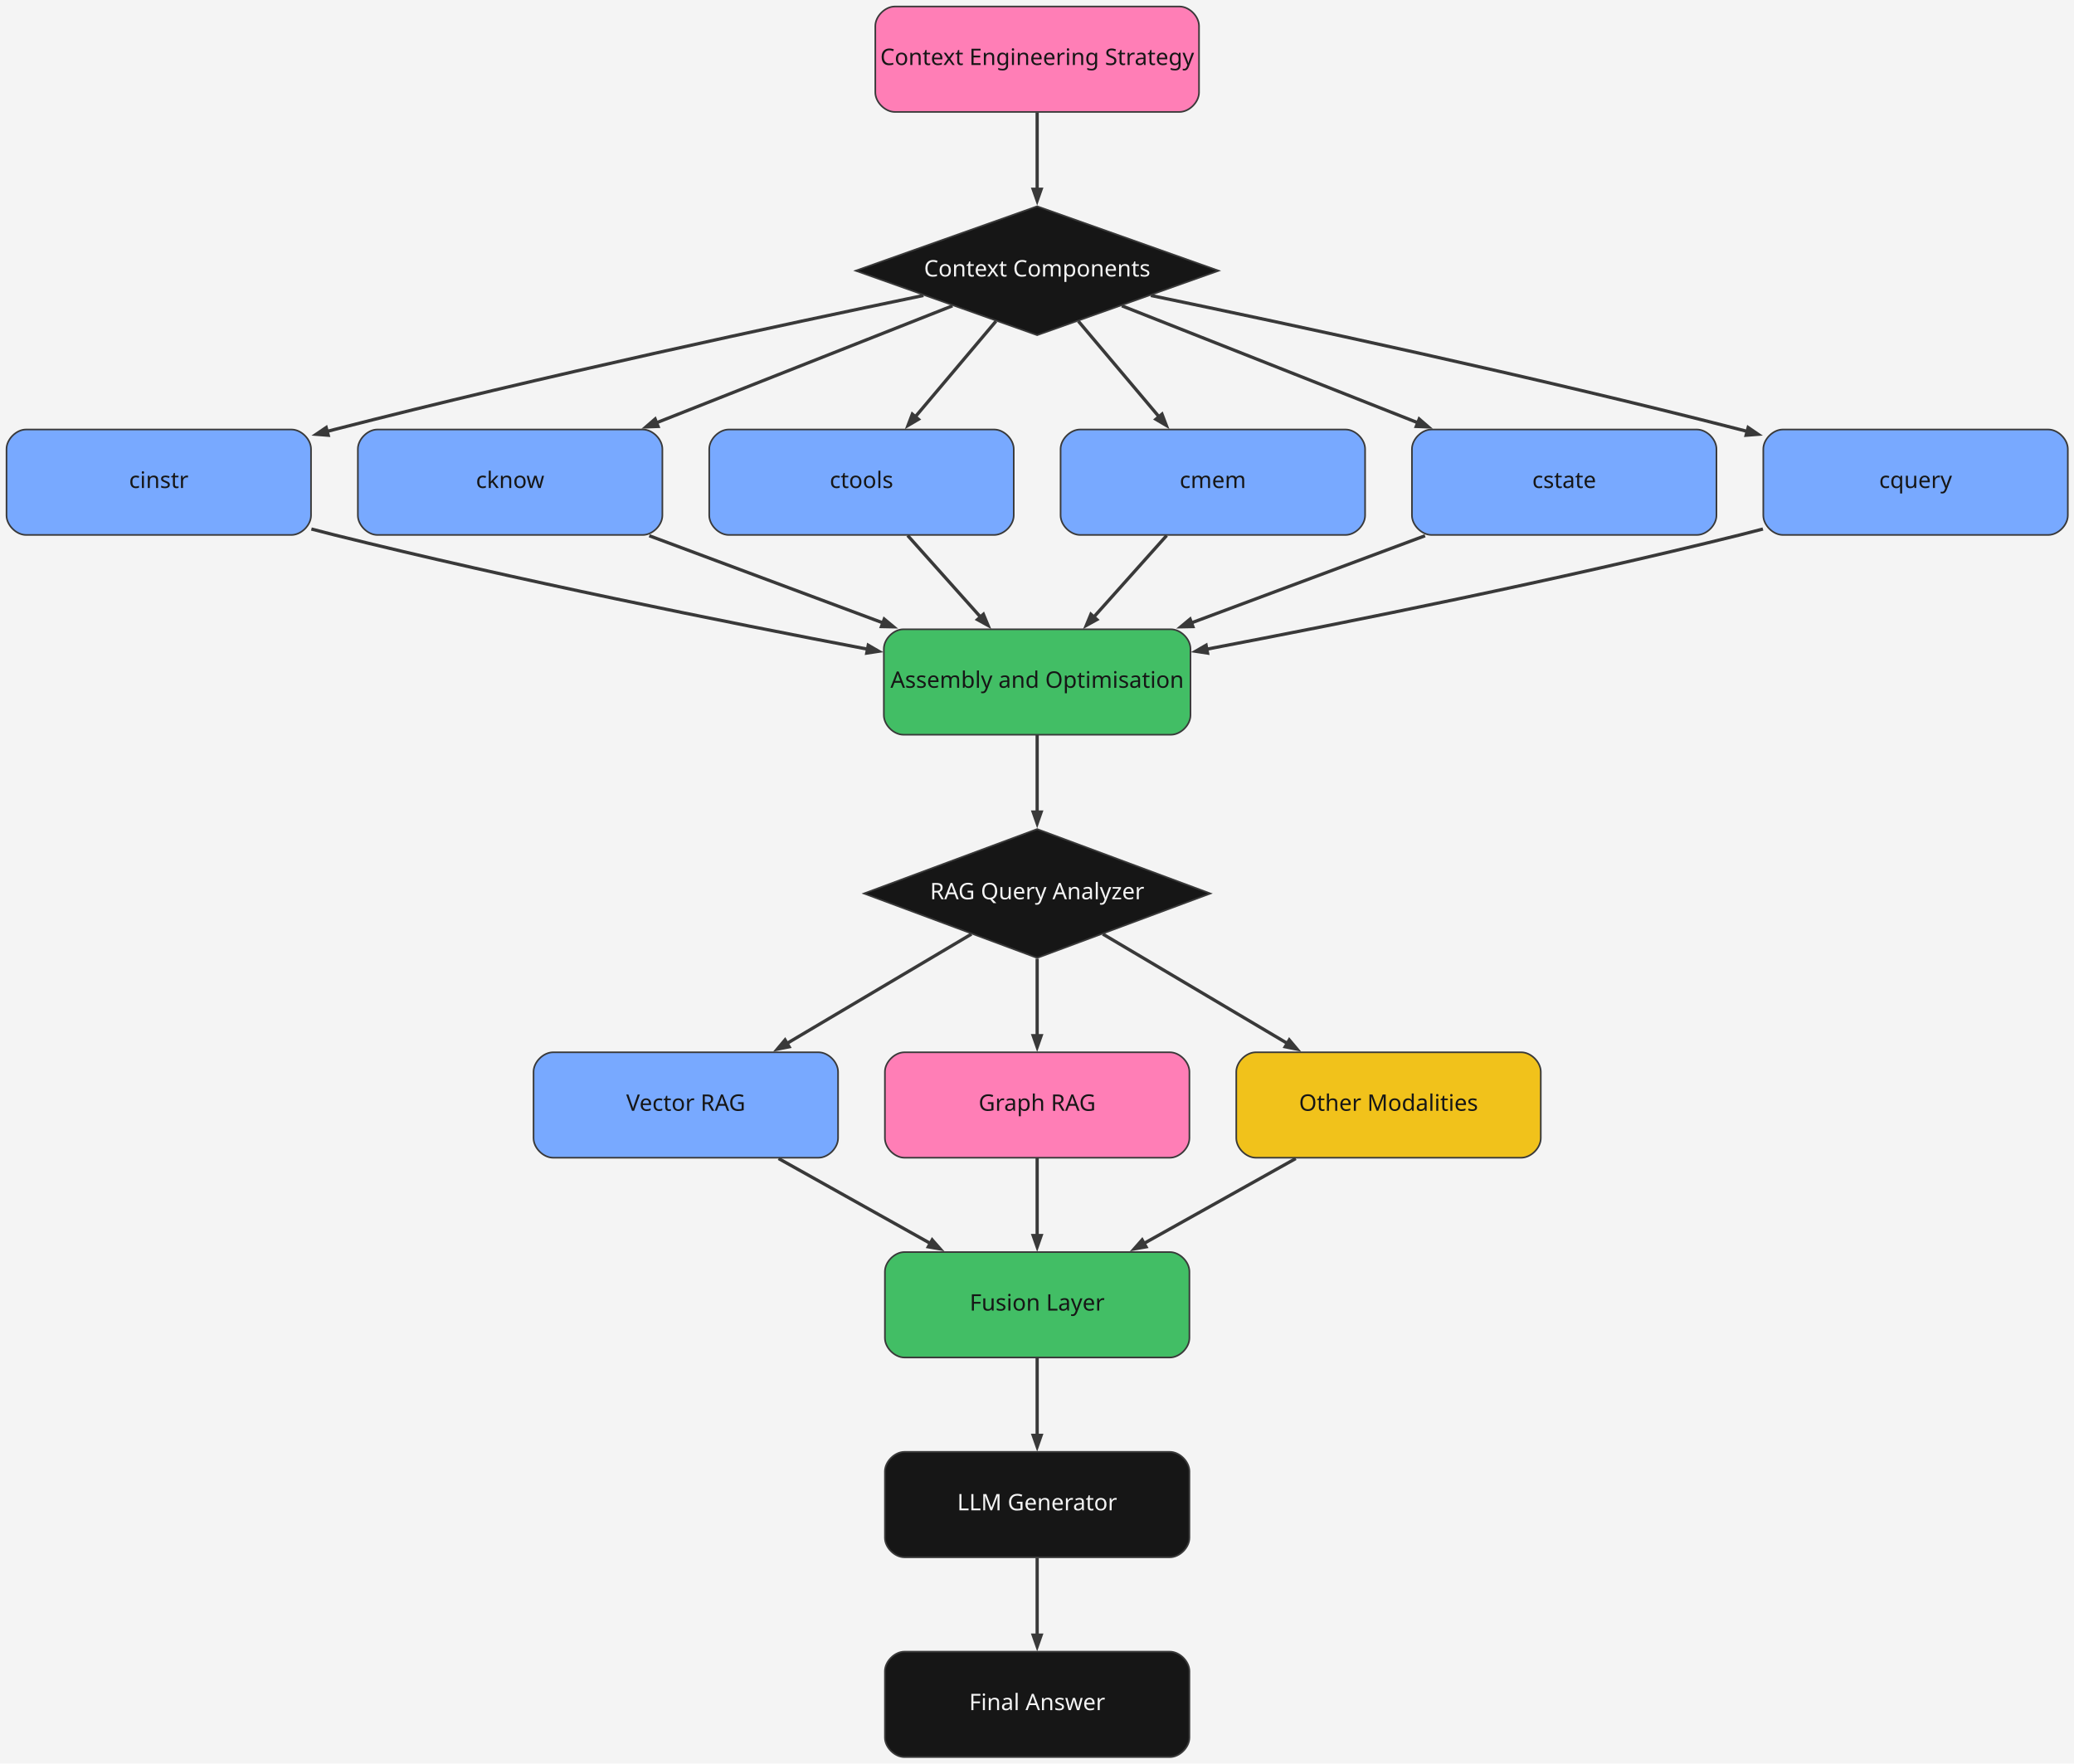
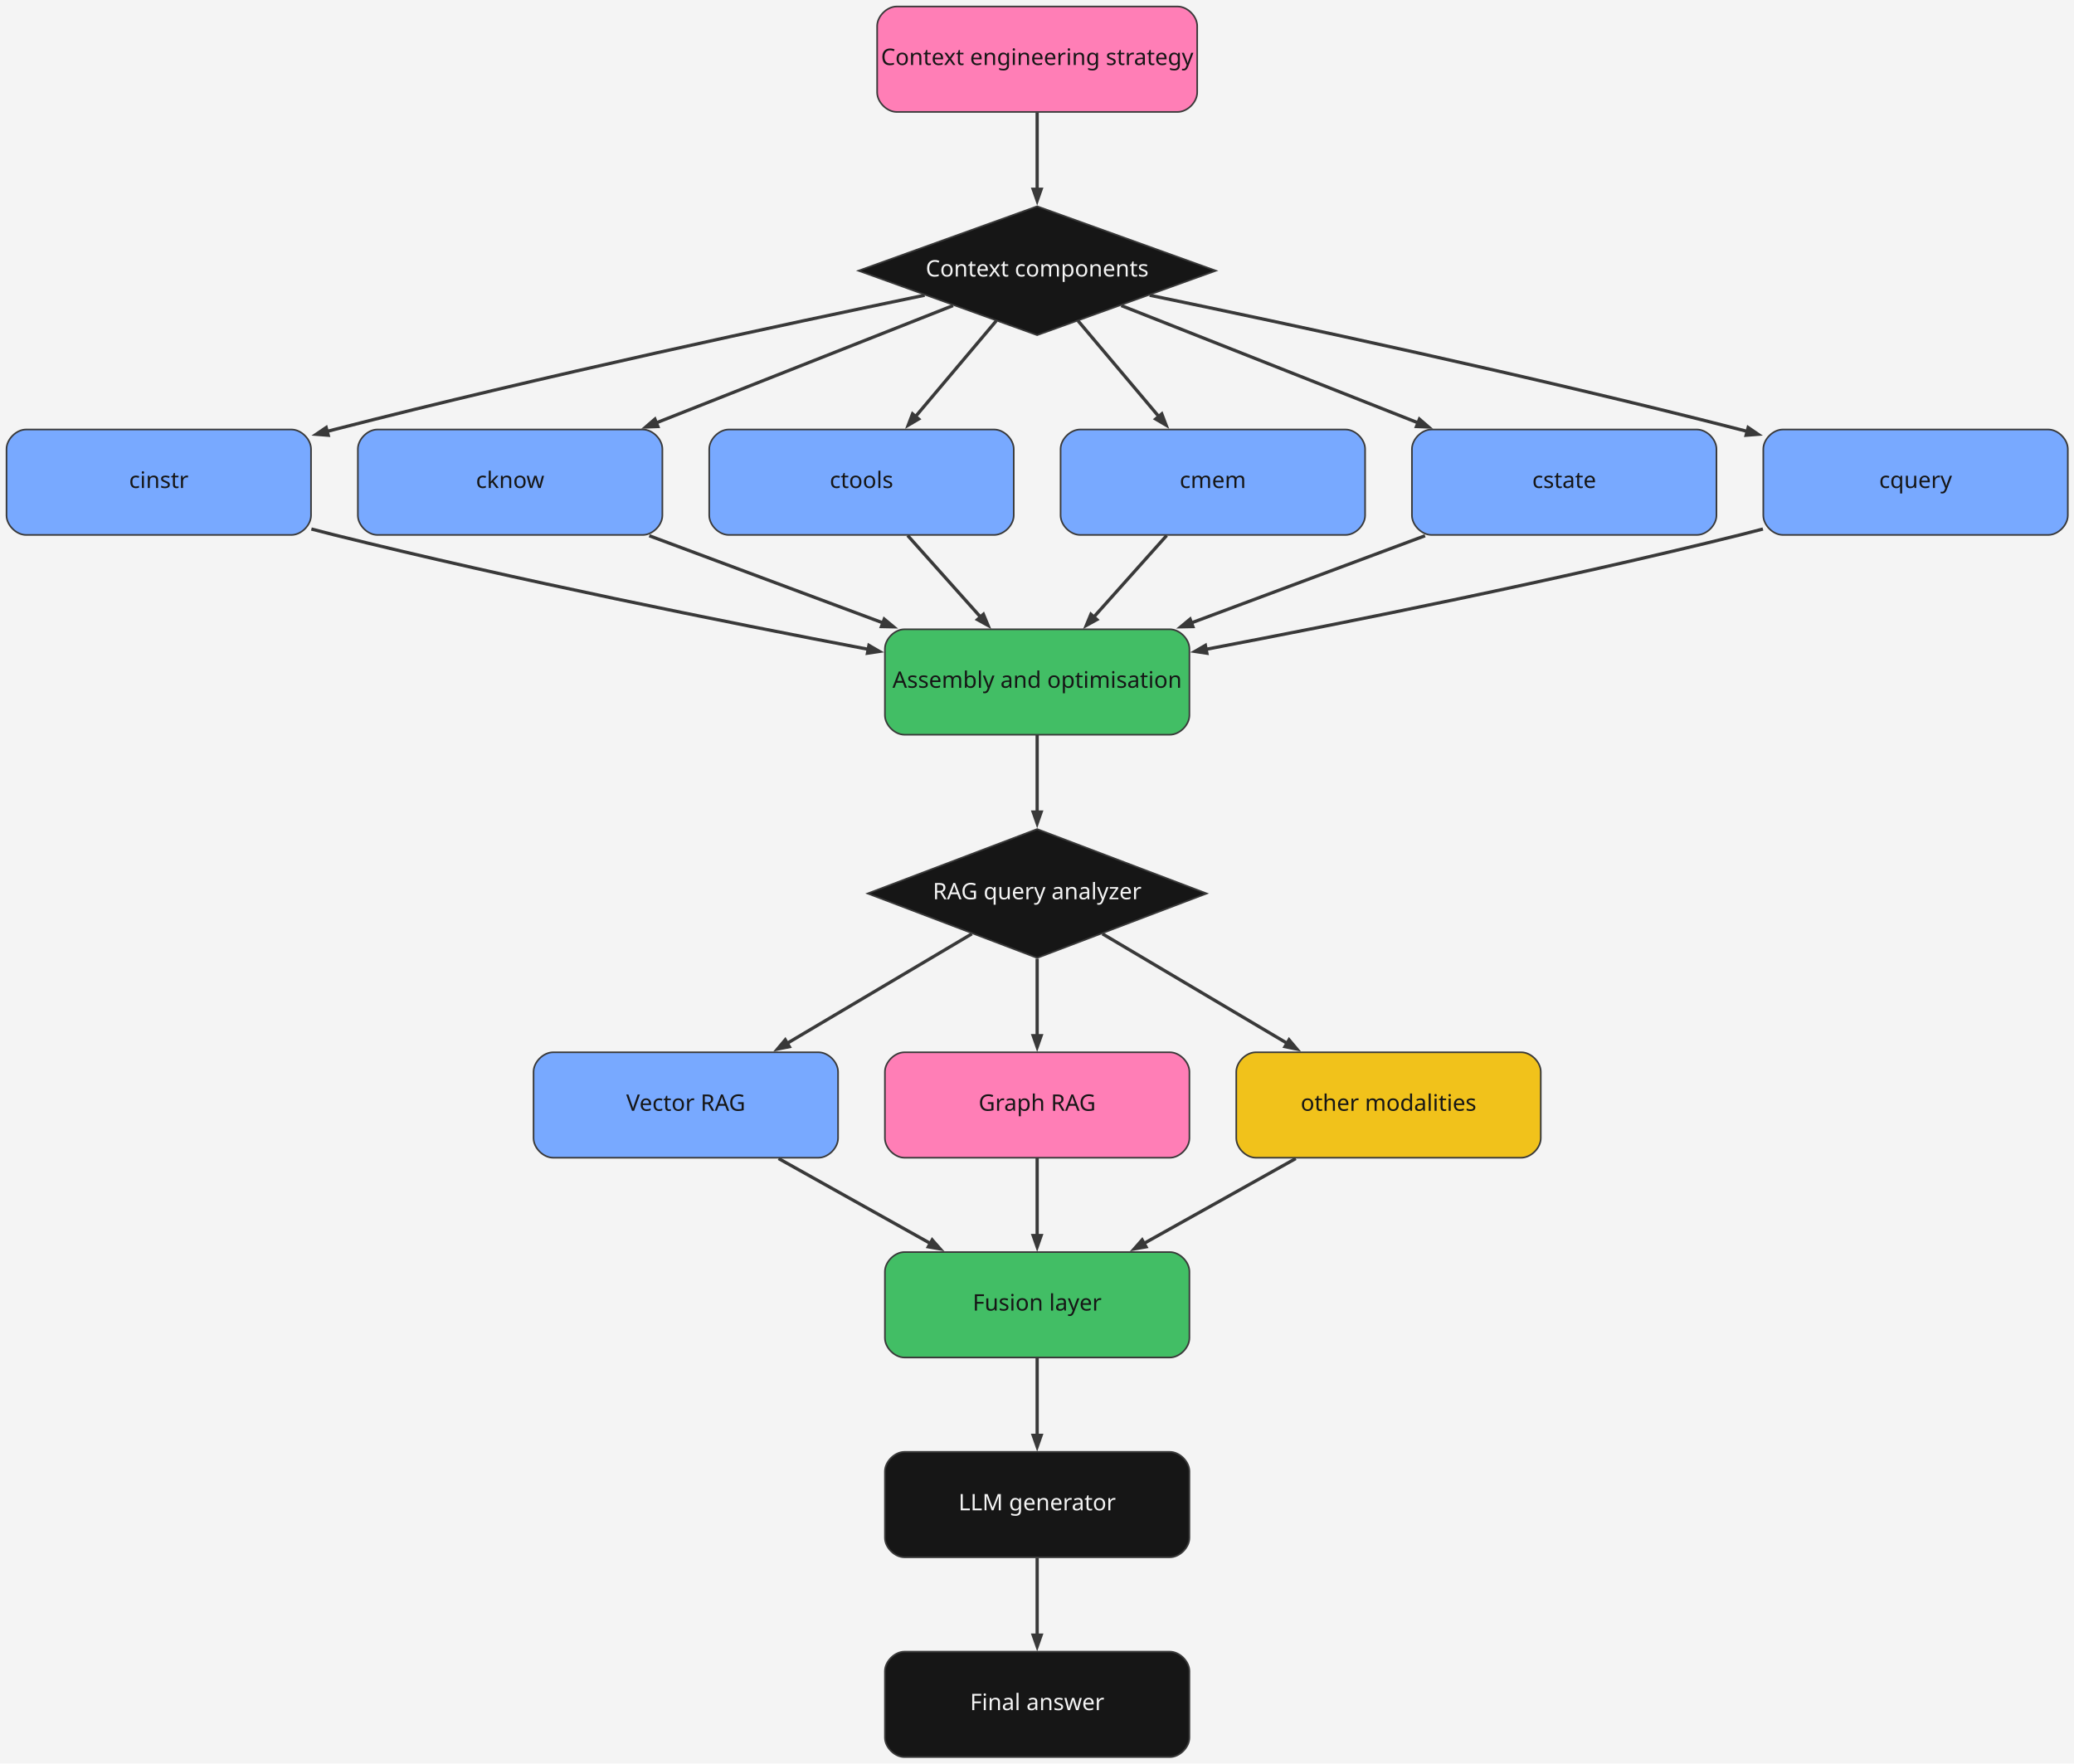
<svg xmlns="http://www.w3.org/2000/svg" width="1275pt" height="1084pt" viewBox="0.00 0.00 1275.00 1084.00">
  <g id="graph0" class="graph" transform="scale(1 1) rotate(0) translate(4 1080)">
    <polygon fill="#f4f4f4" stroke="none" points="-4,4 -4,-1080 1271.2,-1080 1271.2,4 -4,4" />
    <g id="node1" class="node">
-       <path fill="#ff7eb6" stroke="#393939" d="M721.1,-1076C721.1,-1076 546.1,-1076 546.1,-1076 540.1,-1076 534.1,-1070 534.1,-1064 534.1,-1064 534.1,-1023.2 534.1,-1023.2 534.1,-1017.2 540.1,-1011.2 546.1,-1011.2 546.1,-1011.2 721.1,-1011.2 721.1,-1011.2 727.1,-1011.2 733.1,-1017.2 733.1,-1023.2 733.1,-1023.2 733.1,-1064 733.1,-1064 733.1,-1070 727.1,-1076 721.1,-1076" />
-       <text xml:space="preserve" text-anchor="middle" x="633.6" y="-1040.05" font-family="IBM Plex Sans" font-size="14.00" fill="#161616">Context Engineering Strategy</text>
+       <path fill="#ff7eb6" stroke="#393939" d="M719.98,-1076C719.98,-1076 547.23,-1076 547.23,-1076 541.23,-1076 535.23,-1070 535.23,-1064 535.23,-1064 535.23,-1023.2 535.23,-1023.2 535.23,-1017.2 541.23,-1011.2 547.23,-1011.2 547.23,-1011.2 719.98,-1011.2 719.98,-1011.2 725.98,-1011.2 731.98,-1017.2 731.98,-1023.2 731.98,-1023.2 731.98,-1064 731.98,-1064 731.98,-1070 725.98,-1076 719.98,-1076" />
+       <text xml:space="preserve" text-anchor="middle" x="633.6" y="-1040.05" font-family="IBM Plex Sans" font-size="14.00" fill="#161616">Context engineering strategy</text>
    </g>
    <g id="node2" class="node">
-       <polygon fill="#161616" stroke="#393939" points="633.6,-953.2 522.01,-913.6 633.6,-874 745.19,-913.6 633.6,-953.2" />
-       <text xml:space="preserve" text-anchor="middle" x="633.6" y="-910.05" font-family="IBM Plex Sans" font-size="14.00" fill="#f4f4f4">Context Components</text>
+       <polygon fill="#161616" stroke="#393939" points="633.6,-953.2 523.7,-913.6 633.6,-874 743.5,-913.6 633.6,-953.2" />
+       <text xml:space="preserve" text-anchor="middle" x="633.6" y="-910.05" font-family="IBM Plex Sans" font-size="14.00" fill="#f4f4f4">Context components</text>
    </g>
    <g id="edge1" class="edge">
      <path fill="none" stroke="#393939" stroke-width="2" d="M633.6,-1010.96C633.6,-996.61 633.6,-979.32 633.6,-963.37" />
      <polygon fill="#393939" stroke="#393939" stroke-width="2" points="636.05,-963.68 633.6,-956.68 631.15,-963.68 636.05,-963.68" />
    </g>
    <g id="node3" class="node">
      <path fill="#78a9ff" stroke="#393939" d="M175.2,-816C175.2,-816 12,-816 12,-816 6,-816 0,-810 0,-804 0,-804 0,-763.2 0,-763.2 0,-757.2 6,-751.2 12,-751.2 12,-751.2 175.2,-751.2 175.2,-751.2 181.2,-751.2 187.2,-757.2 187.2,-763.2 187.2,-763.2 187.2,-804 187.2,-804 187.2,-810 181.2,-816 175.2,-816" />
      <text xml:space="preserve" text-anchor="middle" x="93.6" y="-780.05" font-family="IBM Plex Sans" font-size="14.00" fill="#161616">cinstr</text>
    </g>
    <g id="edge2" class="edge">
-       <path fill="none" stroke="#393939" stroke-width="2" d="M563.69,-898.38C478,-880.63 328.51,-848.6 201.6,-816 200.01,-815.59 198.4,-815.17 196.79,-814.75" />
+       <path fill="none" stroke="#393939" stroke-width="2" d="M564.45,-898.54C478.88,-880.82 328.88,-848.7 201.6,-816 200.01,-815.59 198.4,-815.17 196.79,-814.75" />
      <polygon fill="#393939" stroke="#393939" stroke-width="2" points="197.77,-812.48 190.38,-813.05 196.52,-817.22 197.77,-812.48" />
    </g>
    <g id="node4" class="node">
      <path fill="#78a9ff" stroke="#393939" d="M391.2,-816C391.2,-816 228,-816 228,-816 222,-816 216,-810 216,-804 216,-804 216,-763.2 216,-763.2 216,-757.2 222,-751.2 228,-751.2 228,-751.2 391.2,-751.2 391.2,-751.2 397.2,-751.2 403.2,-757.2 403.2,-763.2 403.2,-763.2 403.2,-804 403.2,-804 403.2,-810 397.2,-816 391.2,-816" />
      <text xml:space="preserve" text-anchor="middle" x="309.6" y="-780.05" font-family="IBM Plex Sans" font-size="14.00" fill="#161616">cknow</text>
    </g>
    <g id="edge3" class="edge">
-       <path fill="none" stroke="#393939" stroke-width="2" d="M581.54,-892.03C532.56,-872.68 458.18,-843.3 399.58,-820.15" />
-       <polygon fill="#393939" stroke="#393939" stroke-width="2" points="400.54,-817.89 393.13,-817.6 398.74,-822.45 400.54,-817.89" />
+       <path fill="none" stroke="#393939" stroke-width="2" d="M581.9,-892.18C532.89,-872.81 458.23,-843.32 399.47,-820.11" />
+       <polygon fill="#393939" stroke="#393939" stroke-width="2" points="400.41,-817.84 393,-817.55 398.61,-822.4 400.41,-817.84" />
    </g>
    <g id="node5" class="node">
      <path fill="#78a9ff" stroke="#393939" d="M607.2,-816C607.2,-816 444,-816 444,-816 438,-816 432,-810 432,-804 432,-804 432,-763.2 432,-763.2 432,-757.2 438,-751.2 444,-751.2 444,-751.2 607.2,-751.2 607.2,-751.2 613.2,-751.2 619.2,-757.2 619.2,-763.2 619.2,-763.2 619.2,-804 619.2,-804 619.2,-810 613.2,-816 607.2,-816" />
      <text xml:space="preserve" text-anchor="middle" x="525.6" y="-780.05" font-family="IBM Plex Sans" font-size="14.00" fill="#161616">ctools</text>
    </g>
    <g id="edge4" class="edge">
-       <path fill="none" stroke="#393939" stroke-width="2" d="M608.28,-882.59C593.48,-865.05 574.64,-842.72 558.68,-823.81" />
-       <polygon fill="#393939" stroke="#393939" stroke-width="2" points="560.61,-822.29 554.22,-818.52 556.86,-825.45 560.61,-822.29" />
+       <path fill="none" stroke="#393939" stroke-width="2" d="M608.55,-882.91C593.76,-865.39 574.86,-842.99 558.84,-824" />
+       <polygon fill="#393939" stroke="#393939" stroke-width="2" points="560.74,-822.45 554.35,-818.68 556.99,-825.61 560.74,-822.45" />
    </g>
    <g id="node6" class="node">
      <path fill="#78a9ff" stroke="#393939" d="M823.2,-816C823.2,-816 660,-816 660,-816 654,-816 648,-810 648,-804 648,-804 648,-763.2 648,-763.2 648,-757.2 654,-751.2 660,-751.2 660,-751.2 823.2,-751.2 823.2,-751.2 829.2,-751.2 835.2,-757.2 835.2,-763.2 835.2,-763.2 835.2,-804 835.2,-804 835.2,-810 829.2,-816 823.2,-816" />
      <text xml:space="preserve" text-anchor="middle" x="741.6" y="-780.05" font-family="IBM Plex Sans" font-size="14.00" fill="#161616">cmem</text>
    </g>
    <g id="edge5" class="edge">
-       <path fill="none" stroke="#393939" stroke-width="2" d="M658.92,-882.59C673.72,-865.05 692.56,-842.72 708.52,-823.81" />
-       <polygon fill="#393939" stroke="#393939" stroke-width="2" points="710.34,-825.45 712.98,-818.52 706.59,-822.29 710.34,-825.45" />
+       <path fill="none" stroke="#393939" stroke-width="2" d="M658.65,-882.91C673.44,-865.39 692.34,-842.99 708.36,-824" />
+       <polygon fill="#393939" stroke="#393939" stroke-width="2" points="710.21,-825.61 712.85,-818.68 706.46,-822.45 710.21,-825.61" />
    </g>
    <g id="node7" class="node">
      <path fill="#78a9ff" stroke="#393939" d="M1039.2,-816C1039.2,-816 876,-816 876,-816 870,-816 864,-810 864,-804 864,-804 864,-763.2 864,-763.2 864,-757.2 870,-751.2 876,-751.2 876,-751.2 1039.2,-751.2 1039.2,-751.2 1045.2,-751.2 1051.2,-757.2 1051.2,-763.2 1051.2,-763.2 1051.2,-804 1051.2,-804 1051.2,-810 1045.2,-816 1039.2,-816" />
      <text xml:space="preserve" text-anchor="middle" x="957.6" y="-780.05" font-family="IBM Plex Sans" font-size="14.00" fill="#161616">cstate</text>
    </g>
    <g id="edge6" class="edge">
-       <path fill="none" stroke="#393939" stroke-width="2" d="M685.66,-892.03C734.64,-872.68 809.02,-843.3 867.62,-820.15" />
-       <polygon fill="#393939" stroke="#393939" stroke-width="2" points="868.46,-822.45 874.07,-817.6 866.66,-817.89 868.46,-822.45" />
+       <path fill="none" stroke="#393939" stroke-width="2" d="M685.3,-892.18C734.31,-872.81 808.97,-843.32 867.73,-820.11" />
+       <polygon fill="#393939" stroke="#393939" stroke-width="2" points="868.59,-822.4 874.2,-817.55 866.79,-817.84 868.59,-822.4" />
    </g>
    <g id="node8" class="node">
      <path fill="#78a9ff" stroke="#393939" d="M1255.2,-816C1255.2,-816 1092,-816 1092,-816 1086,-816 1080,-810 1080,-804 1080,-804 1080,-763.2 1080,-763.2 1080,-757.2 1086,-751.2 1092,-751.2 1092,-751.2 1255.2,-751.2 1255.2,-751.2 1261.2,-751.2 1267.2,-757.2 1267.2,-763.2 1267.2,-763.2 1267.2,-804 1267.2,-804 1267.2,-810 1261.2,-816 1255.2,-816" />
      <text xml:space="preserve" text-anchor="middle" x="1173.6" y="-780.05" font-family="IBM Plex Sans" font-size="14.00" fill="#161616">cquery</text>
    </g>
    <g id="edge7" class="edge">
-       <path fill="none" stroke="#393939" stroke-width="2" d="M703.51,-898.38C789.2,-880.63 938.69,-848.6 1065.6,-816 1067.19,-815.59 1068.8,-815.17 1070.41,-814.75" />
+       <path fill="none" stroke="#393939" stroke-width="2" d="M702.75,-898.54C788.32,-880.82 938.32,-848.7 1065.6,-816 1067.19,-815.59 1068.8,-815.17 1070.41,-814.75" />
      <polygon fill="#393939" stroke="#393939" stroke-width="2" points="1070.68,-817.22 1076.82,-813.05 1069.43,-812.48 1070.68,-817.22" />
    </g>
    <g id="node9" class="node">
-       <path fill="#42be65" stroke="#393939" d="M715.85,-693.2C715.85,-693.2 551.35,-693.2 551.35,-693.2 545.35,-693.2 539.35,-687.2 539.35,-681.2 539.35,-681.2 539.35,-640.4 539.35,-640.4 539.35,-634.4 545.35,-628.4 551.35,-628.4 551.35,-628.4 715.85,-628.4 715.85,-628.4 721.85,-628.4 727.85,-634.4 727.85,-640.4 727.85,-640.4 727.85,-681.2 727.85,-681.2 727.85,-687.2 721.85,-693.2 715.85,-693.2" />
-       <text xml:space="preserve" text-anchor="middle" x="633.6" y="-657.25" font-family="IBM Plex Sans" font-size="14.00" fill="#161616">Assembly and Optimisation</text>
+       <path fill="#42be65" stroke="#393939" d="M715.2,-693.2C715.2,-693.2 552,-693.2 552,-693.2 546,-693.2 540,-687.2 540,-681.2 540,-681.2 540,-640.4 540,-640.4 540,-634.4 546,-628.4 552,-628.4 552,-628.4 715.2,-628.4 715.2,-628.4 721.2,-628.4 727.2,-634.4 727.2,-640.4 727.2,-640.4 727.2,-681.2 727.2,-681.2 727.2,-687.2 721.2,-693.2 715.2,-693.2" />
+       <text xml:space="preserve" text-anchor="middle" x="633.6" y="-657.25" font-family="IBM Plex Sans" font-size="14.00" fill="#161616">Assembly and optimisation</text>
    </g>
    <g id="edge8" class="edge">
-       <path fill="none" stroke="#393939" stroke-width="2" d="M187.43,-754.84C192.21,-753.57 196.96,-752.35 201.6,-751.2 312.83,-723.57 441.63,-697.69 529.45,-680.96" />
-       <polygon fill="#393939" stroke="#393939" stroke-width="2" points="529.76,-683.4 536.18,-679.69 528.85,-678.58 529.76,-683.4" />
+       <path fill="none" stroke="#393939" stroke-width="2" d="M187.43,-754.84C192.21,-753.57 196.96,-752.35 201.6,-751.2 313.01,-723.52 442.04,-697.61 529.88,-680.88" />
+       <polygon fill="#393939" stroke="#393939" stroke-width="2" points="530.18,-683.32 536.6,-679.6 529.27,-678.5 530.18,-683.32" />
    </g>
    <g id="edge9" class="edge">
      <path fill="none" stroke="#393939" stroke-width="2" d="M395.15,-750.7C439.35,-734.22 493.4,-714.07 538.86,-697.12" />
      <polygon fill="#393939" stroke="#393939" stroke-width="2" points="539.59,-699.46 545.3,-694.72 537.88,-694.87 539.59,-699.46" />
    </g>
    <g id="edge10" class="edge">
      <path fill="none" stroke="#393939" stroke-width="2" d="M553.98,-750.86C567.74,-735.46 584.4,-716.83 598.91,-700.6" />
      <polygon fill="#393939" stroke="#393939" stroke-width="2" points="600.56,-702.43 603.4,-695.58 596.9,-699.17 600.56,-702.43" />
    </g>
    <g id="edge11" class="edge">
      <path fill="none" stroke="#393939" stroke-width="2" d="M713.22,-750.86C699.46,-735.46 682.8,-716.83 668.29,-700.6" />
      <polygon fill="#393939" stroke="#393939" stroke-width="2" points="670.3,-699.17 663.8,-695.58 666.64,-702.43 670.3,-699.17" />
    </g>
    <g id="edge12" class="edge">
      <path fill="none" stroke="#393939" stroke-width="2" d="M872.05,-750.7C827.85,-734.22 773.8,-714.07 728.34,-697.12" />
      <polygon fill="#393939" stroke="#393939" stroke-width="2" points="729.32,-694.87 721.9,-694.72 727.61,-699.46 729.32,-694.87" />
    </g>
    <g id="edge13" class="edge">
-       <path fill="none" stroke="#393939" stroke-width="2" d="M1079.77,-754.84C1074.99,-753.57 1070.24,-752.35 1065.6,-751.2 954.37,-723.57 825.57,-697.69 737.75,-680.96" />
-       <polygon fill="#393939" stroke="#393939" stroke-width="2" points="738.35,-678.58 731.02,-679.69 737.44,-683.4 738.35,-678.58" />
+       <path fill="none" stroke="#393939" stroke-width="2" d="M1079.77,-754.84C1074.99,-753.57 1070.24,-752.35 1065.6,-751.2 954.19,-723.52 825.16,-697.61 737.32,-680.88" />
+       <polygon fill="#393939" stroke="#393939" stroke-width="2" points="737.93,-678.5 730.6,-679.6 737.02,-683.32 737.93,-678.5" />
    </g>
    <g id="node10" class="node">
-       <polygon fill="#161616" stroke="#393939" points="633.6,-570.4 527.09,-530.8 633.6,-491.2 740.11,-530.8 633.6,-570.4" />
-       <text xml:space="preserve" text-anchor="middle" x="633.6" y="-527.25" font-family="IBM Plex Sans" font-size="14.00" fill="#f4f4f4">RAG Query Analyzer</text>
+       <polygon fill="#161616" stroke="#393939" points="633.6,-570.4 529.36,-530.8 633.6,-491.2 737.84,-530.8 633.6,-570.4" />
+       <text xml:space="preserve" text-anchor="middle" x="633.6" y="-527.25" font-family="IBM Plex Sans" font-size="14.00" fill="#f4f4f4">RAG query analyzer</text>
    </g>
    <g id="edge14" class="edge">
      <path fill="none" stroke="#393939" stroke-width="2" d="M633.6,-628.16C633.6,-613.81 633.6,-596.52 633.6,-580.57" />
      <polygon fill="#393939" stroke="#393939" stroke-width="2" points="636.05,-580.88 633.6,-573.88 631.15,-580.88 636.05,-580.88" />
    </g>
    <g id="node11" class="node">
      <path fill="#78a9ff" stroke="#393939" d="M499.2,-433.2C499.2,-433.2 336,-433.2 336,-433.2 330,-433.2 324,-427.2 324,-421.2 324,-421.2 324,-380.4 324,-380.4 324,-374.4 330,-368.4 336,-368.4 336,-368.4 499.2,-368.4 499.2,-368.4 505.2,-368.4 511.2,-374.4 511.2,-380.4 511.2,-380.4 511.2,-421.2 511.2,-421.2 511.2,-427.2 505.2,-433.2 499.2,-433.2" />
      <text xml:space="preserve" text-anchor="middle" x="417.6" y="-397.25" font-family="IBM Plex Sans" font-size="14.00" fill="#161616">Vector RAG</text>
    </g>
    <g id="edge15" class="edge">
-       <path fill="none" stroke="#393939" stroke-width="2" d="M593.23,-505.87C561.35,-486.98 516.32,-460.3 479.83,-438.68" />
-       <polygon fill="#393939" stroke="#393939" stroke-width="2" points="481.11,-436.59 473.84,-435.13 478.61,-440.8 481.11,-436.59" />
+       <path fill="none" stroke="#393939" stroke-width="2" d="M593.48,-506.02C561.63,-487.15 516.53,-460.42 479.98,-438.76" />
+       <polygon fill="#393939" stroke="#393939" stroke-width="2" points="481.24,-436.66 473.96,-435.2 478.74,-440.88 481.24,-436.66" />
    </g>
    <g id="node12" class="node">
      <path fill="#ff7eb6" stroke="#393939" d="M715.2,-433.2C715.2,-433.2 552,-433.2 552,-433.2 546,-433.2 540,-427.2 540,-421.2 540,-421.2 540,-380.4 540,-380.4 540,-374.4 546,-368.4 552,-368.4 552,-368.4 715.2,-368.4 715.2,-368.4 721.2,-368.4 727.2,-374.4 727.2,-380.4 727.2,-380.4 727.2,-421.2 727.2,-421.2 727.2,-427.2 721.2,-433.2 715.2,-433.2" />
      <text xml:space="preserve" text-anchor="middle" x="633.6" y="-397.25" font-family="IBM Plex Sans" font-size="14.00" fill="#161616">Graph RAG</text>
    </g>
    <g id="edge16" class="edge">
      <path fill="none" stroke="#393939" stroke-width="2" d="M633.6,-490.7C633.6,-475.62 633.6,-458.36 633.6,-443.08" />
      <polygon fill="#393939" stroke="#393939" stroke-width="2" points="636.05,-443.4 633.6,-436.4 631.15,-443.4 636.05,-443.4" />
    </g>
    <g id="node13" class="node">
      <path fill="#f1c21b" stroke="#393939" d="M931.2,-433.2C931.2,-433.2 768,-433.2 768,-433.2 762,-433.2 756,-427.2 756,-421.2 756,-421.2 756,-380.4 756,-380.4 756,-374.4 762,-368.4 768,-368.4 768,-368.4 931.2,-368.4 931.2,-368.4 937.2,-368.4 943.2,-374.4 943.2,-380.4 943.2,-380.4 943.2,-421.2 943.2,-421.2 943.2,-427.2 937.2,-433.2 931.2,-433.2" />
-       <text xml:space="preserve" text-anchor="middle" x="849.6" y="-397.25" font-family="IBM Plex Sans" font-size="14.00" fill="#161616">Other Modalities</text>
+       <text xml:space="preserve" text-anchor="middle" x="849.6" y="-397.25" font-family="IBM Plex Sans" font-size="14.00" fill="#161616">other modalities</text>
    </g>
    <g id="edge17" class="edge">
-       <path fill="none" stroke="#393939" stroke-width="2" d="M673.97,-505.87C705.85,-486.98 750.88,-460.3 787.37,-438.68" />
-       <polygon fill="#393939" stroke="#393939" stroke-width="2" points="788.59,-440.8 793.36,-435.13 786.09,-436.59 788.59,-440.8" />
+       <path fill="none" stroke="#393939" stroke-width="2" d="M673.72,-506.02C705.57,-487.15 750.67,-460.42 787.22,-438.76" />
+       <polygon fill="#393939" stroke="#393939" stroke-width="2" points="788.46,-440.88 793.24,-435.2 785.96,-436.66 788.46,-440.88" />
    </g>
    <g id="node14" class="node">
      <path fill="#42be65" stroke="#393939" d="M715.2,-310.4C715.2,-310.4 552,-310.4 552,-310.4 546,-310.4 540,-304.4 540,-298.4 540,-298.4 540,-257.6 540,-257.6 540,-251.6 546,-245.6 552,-245.6 552,-245.6 715.2,-245.6 715.2,-245.6 721.2,-245.6 727.2,-251.6 727.2,-257.6 727.2,-257.6 727.2,-298.4 727.2,-298.4 727.2,-304.4 721.2,-310.4 715.2,-310.4" />
-       <text xml:space="preserve" text-anchor="middle" x="633.6" y="-274.45" font-family="IBM Plex Sans" font-size="14.00" fill="#161616">Fusion Layer</text>
+       <text xml:space="preserve" text-anchor="middle" x="633.6" y="-274.45" font-family="IBM Plex Sans" font-size="14.00" fill="#161616">Fusion layer</text>
    </g>
    <g id="edge18" class="edge">
      <path fill="none" stroke="#393939" stroke-width="2" d="M474.63,-367.9C503.3,-351.87 538.19,-332.36 567.96,-315.71" />
      <polygon fill="#393939" stroke="#393939" stroke-width="2" points="569.07,-317.9 573.98,-312.34 566.67,-313.62 569.07,-317.9" />
    </g>
    <g id="edge19" class="edge">
      <path fill="none" stroke="#393939" stroke-width="2" d="M633.6,-368.06C633.6,-353.5 633.6,-336.04 633.6,-320.45" />
      <polygon fill="#393939" stroke="#393939" stroke-width="2" points="636.05,-320.55 633.6,-313.55 631.15,-320.55 636.05,-320.55" />
    </g>
    <g id="edge20" class="edge">
      <path fill="none" stroke="#393939" stroke-width="2" d="M792.57,-367.9C763.9,-351.87 729.01,-332.36 699.24,-315.71" />
      <polygon fill="#393939" stroke="#393939" stroke-width="2" points="700.53,-313.62 693.22,-312.34 698.13,-317.9 700.53,-313.62" />
    </g>
    <g id="node15" class="node">
      <path fill="#161616" stroke="#393939" d="M715.2,-187.6C715.2,-187.6 552,-187.6 552,-187.6 546,-187.6 540,-181.6 540,-175.6 540,-175.6 540,-134.8 540,-134.8 540,-128.8 546,-122.8 552,-122.8 552,-122.8 715.2,-122.8 715.2,-122.8 721.2,-122.8 727.2,-128.8 727.2,-134.8 727.2,-134.8 727.2,-175.6 727.2,-175.6 727.2,-181.6 721.2,-187.6 715.2,-187.6" />
-       <text xml:space="preserve" text-anchor="middle" x="633.6" y="-151.65" font-family="IBM Plex Sans" font-size="14.00" fill="#f4f4f4">LLM Generator</text>
+       <text xml:space="preserve" text-anchor="middle" x="633.6" y="-151.65" font-family="IBM Plex Sans" font-size="14.00" fill="#f4f4f4">LLM generator</text>
    </g>
    <g id="edge21" class="edge">
      <path fill="none" stroke="#393939" stroke-width="2" d="M633.6,-245.26C633.6,-230.7 633.6,-213.24 633.6,-197.65" />
      <polygon fill="#393939" stroke="#393939" stroke-width="2" points="636.05,-197.75 633.6,-190.75 631.15,-197.75 636.05,-197.75" />
    </g>
    <g id="node16" class="node">
      <path fill="#161616" stroke="#393939" d="M715.2,-64.8C715.2,-64.8 552,-64.8 552,-64.8 546,-64.8 540,-58.8 540,-52.8 540,-52.8 540,-12 540,-12 540,-6 546,0 552,0 552,0 715.2,0 715.2,0 721.2,0 727.2,-6 727.2,-12 727.2,-12 727.2,-52.8 727.2,-52.8 727.2,-58.8 721.2,-64.8 715.2,-64.8" />
-       <text xml:space="preserve" text-anchor="middle" x="633.6" y="-28.85" font-family="IBM Plex Sans" font-size="14.00" fill="#f4f4f4">Final Answer</text>
+       <text xml:space="preserve" text-anchor="middle" x="633.6" y="-28.85" font-family="IBM Plex Sans" font-size="14.00" fill="#f4f4f4">Final answer</text>
    </g>
    <g id="edge22" class="edge">
      <path fill="none" stroke="#393939" stroke-width="2" d="M633.6,-122.46C633.6,-107.9 633.6,-90.44 633.6,-74.85" />
      <polygon fill="#393939" stroke="#393939" stroke-width="2" points="636.05,-74.95 633.6,-67.95 631.15,-74.95 636.05,-74.95" />
    </g>
  </g>
</svg>
